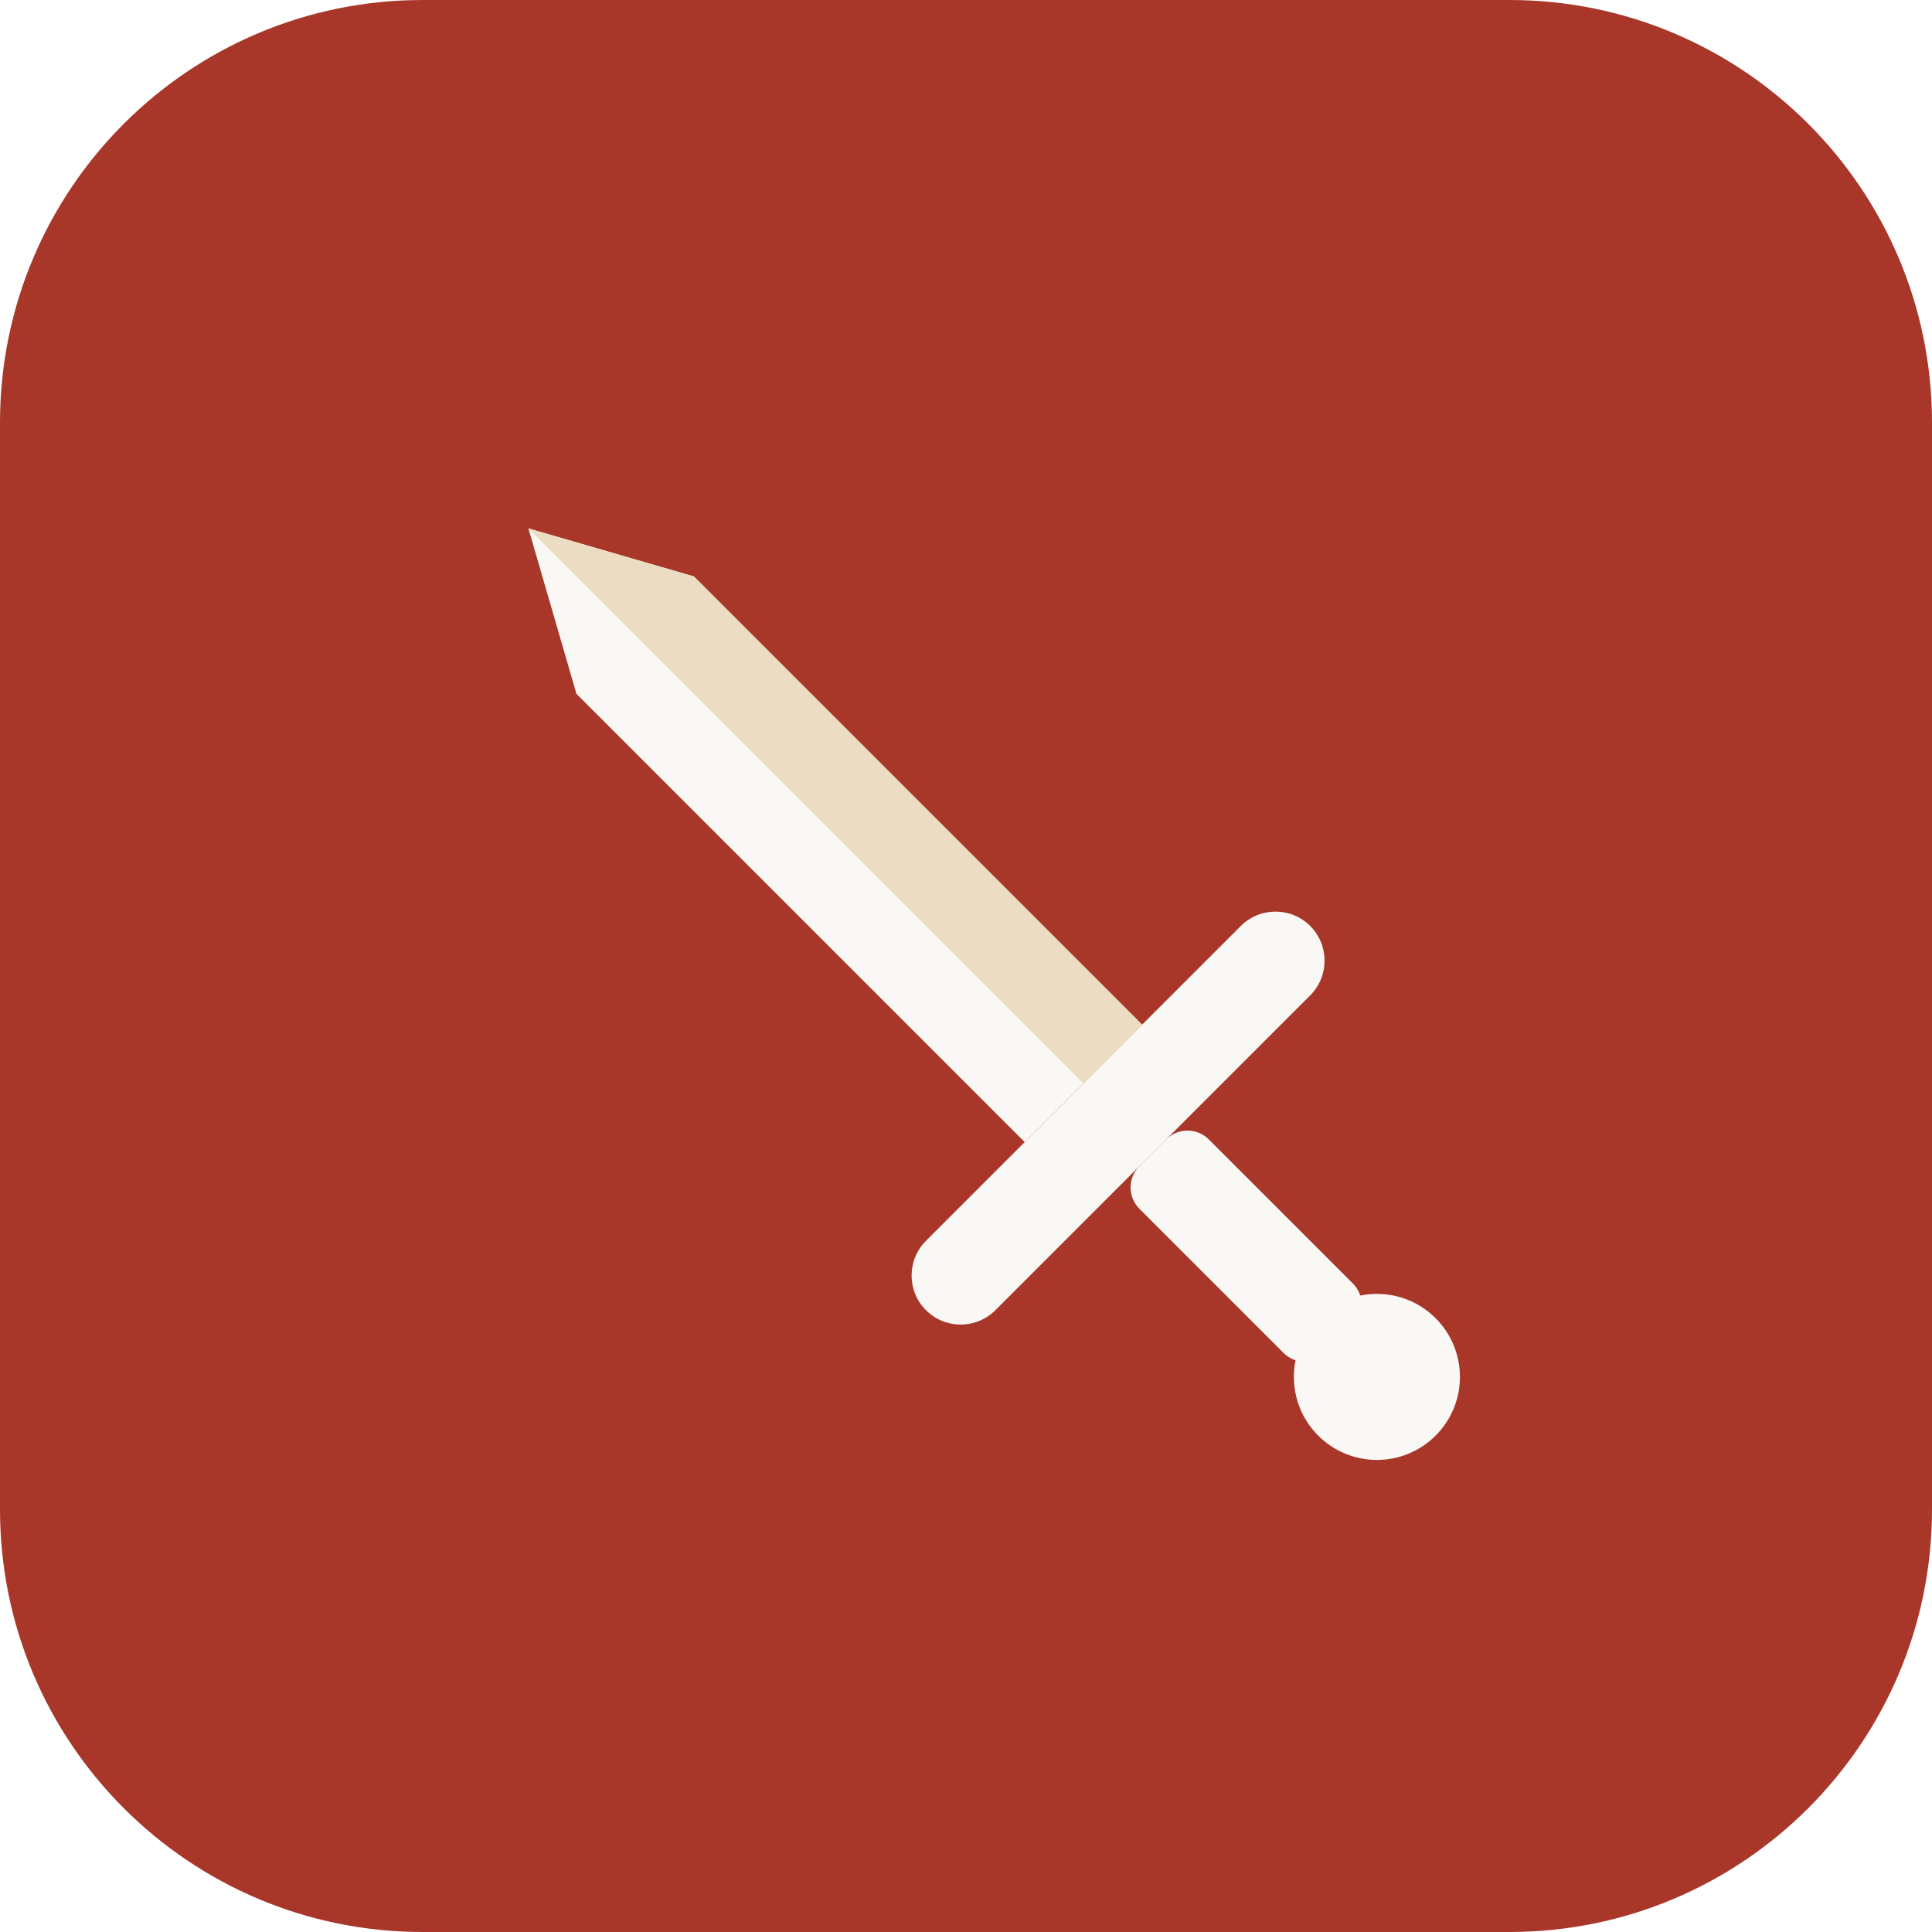
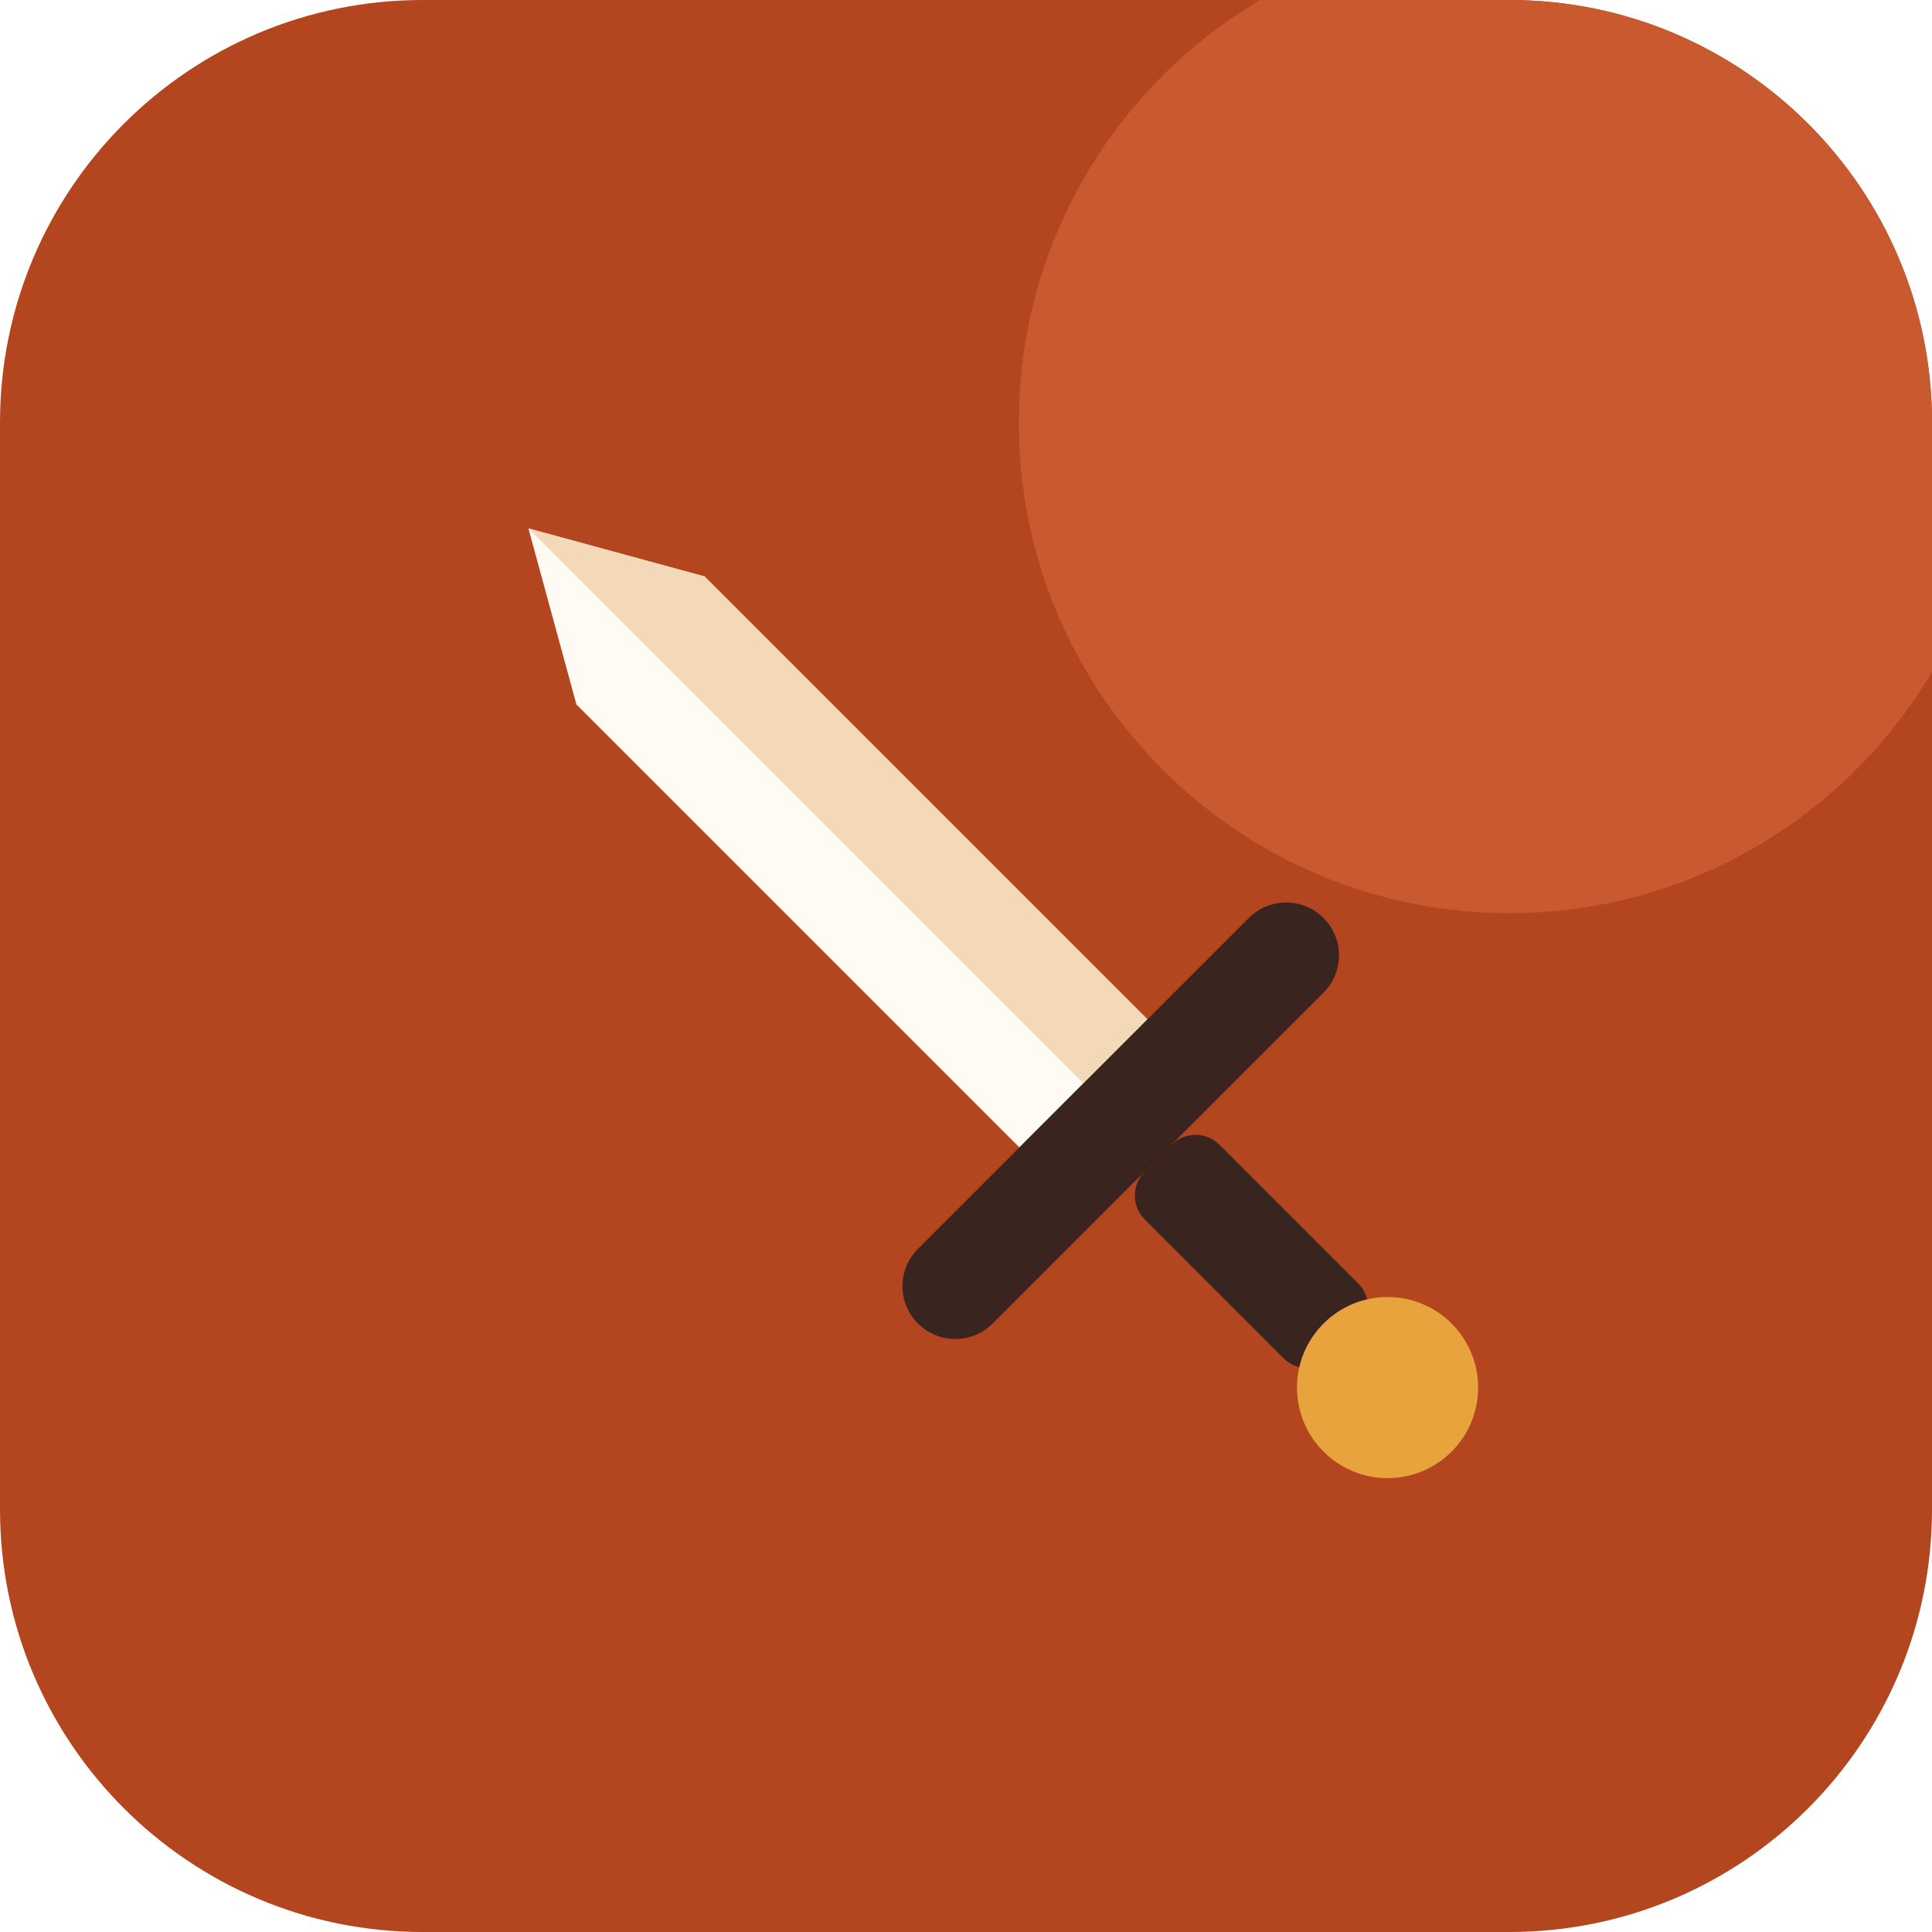
<svg xmlns="http://www.w3.org/2000/svg" viewBox="0 0 512 512">
-   <rect width="512" height="512" rx="112" fill="#a8372a" />
-   <g transform="rotate(-45 256 256)" fill="#faf8f5">
-     <path d="M256 92 L278 132 L278 300 L234 300 L234 132 Z" />
-     <rect x="184" y="300" width="144" height="26" rx="13" />
-     <rect x="243" y="326" width="26" height="70" rx="8" />
-     <circle cx="256" cy="410" r="22" />
+   <clipPath id="bg">
+     <rect width="512" height="512" rx="112" />
+   </clipPath>
+   <rect width="512" height="512" rx="112" fill="#b4461f" />
+   <circle cx="400" cy="112" r="130" fill="#c95a30" clip-path="url(#bg)" />
+   <g transform="rotate(-45 256 256)">
+     <path d="M256 92 L280 134 L280 300 L232 300 L232 134 Z" fill="#fffaf3" />
+     <path d="M256 92 L280 134 L280 300 L256 300 Z" fill="#f3d9b8" />
+     <rect x="180" y="300" width="152" height="28" rx="14" fill="#3a2420" />
+     <rect x="242" y="328" width="28" height="70" rx="9" fill="#3a2420" />
+     <circle cx="256" cy="414" r="24" fill="#e8a33d" />
  </g>
-   <path d="M256 92 L278 132 L278 300 L256 300 Z" transform="rotate(-45 256 256)" fill="#ecdcc1" />
</svg>
